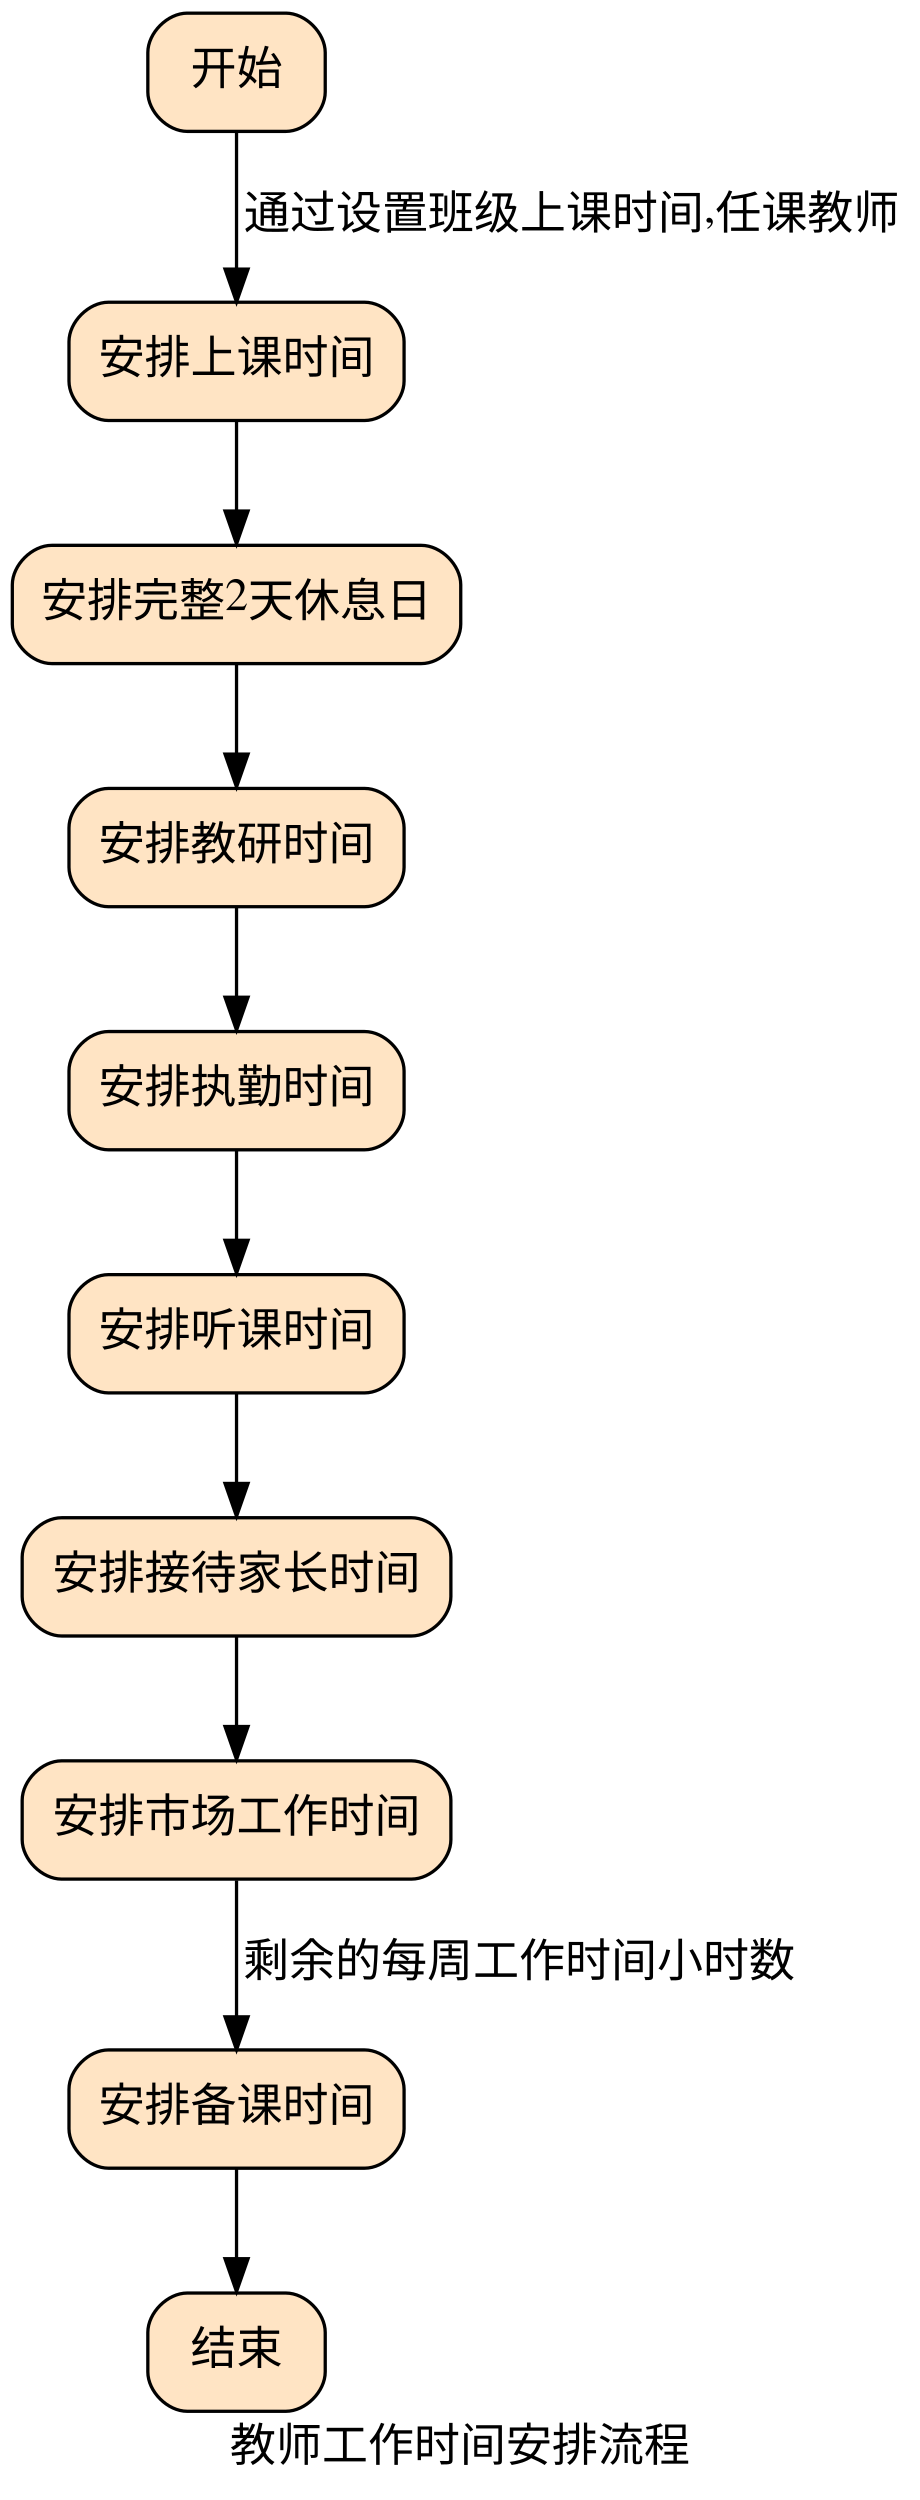
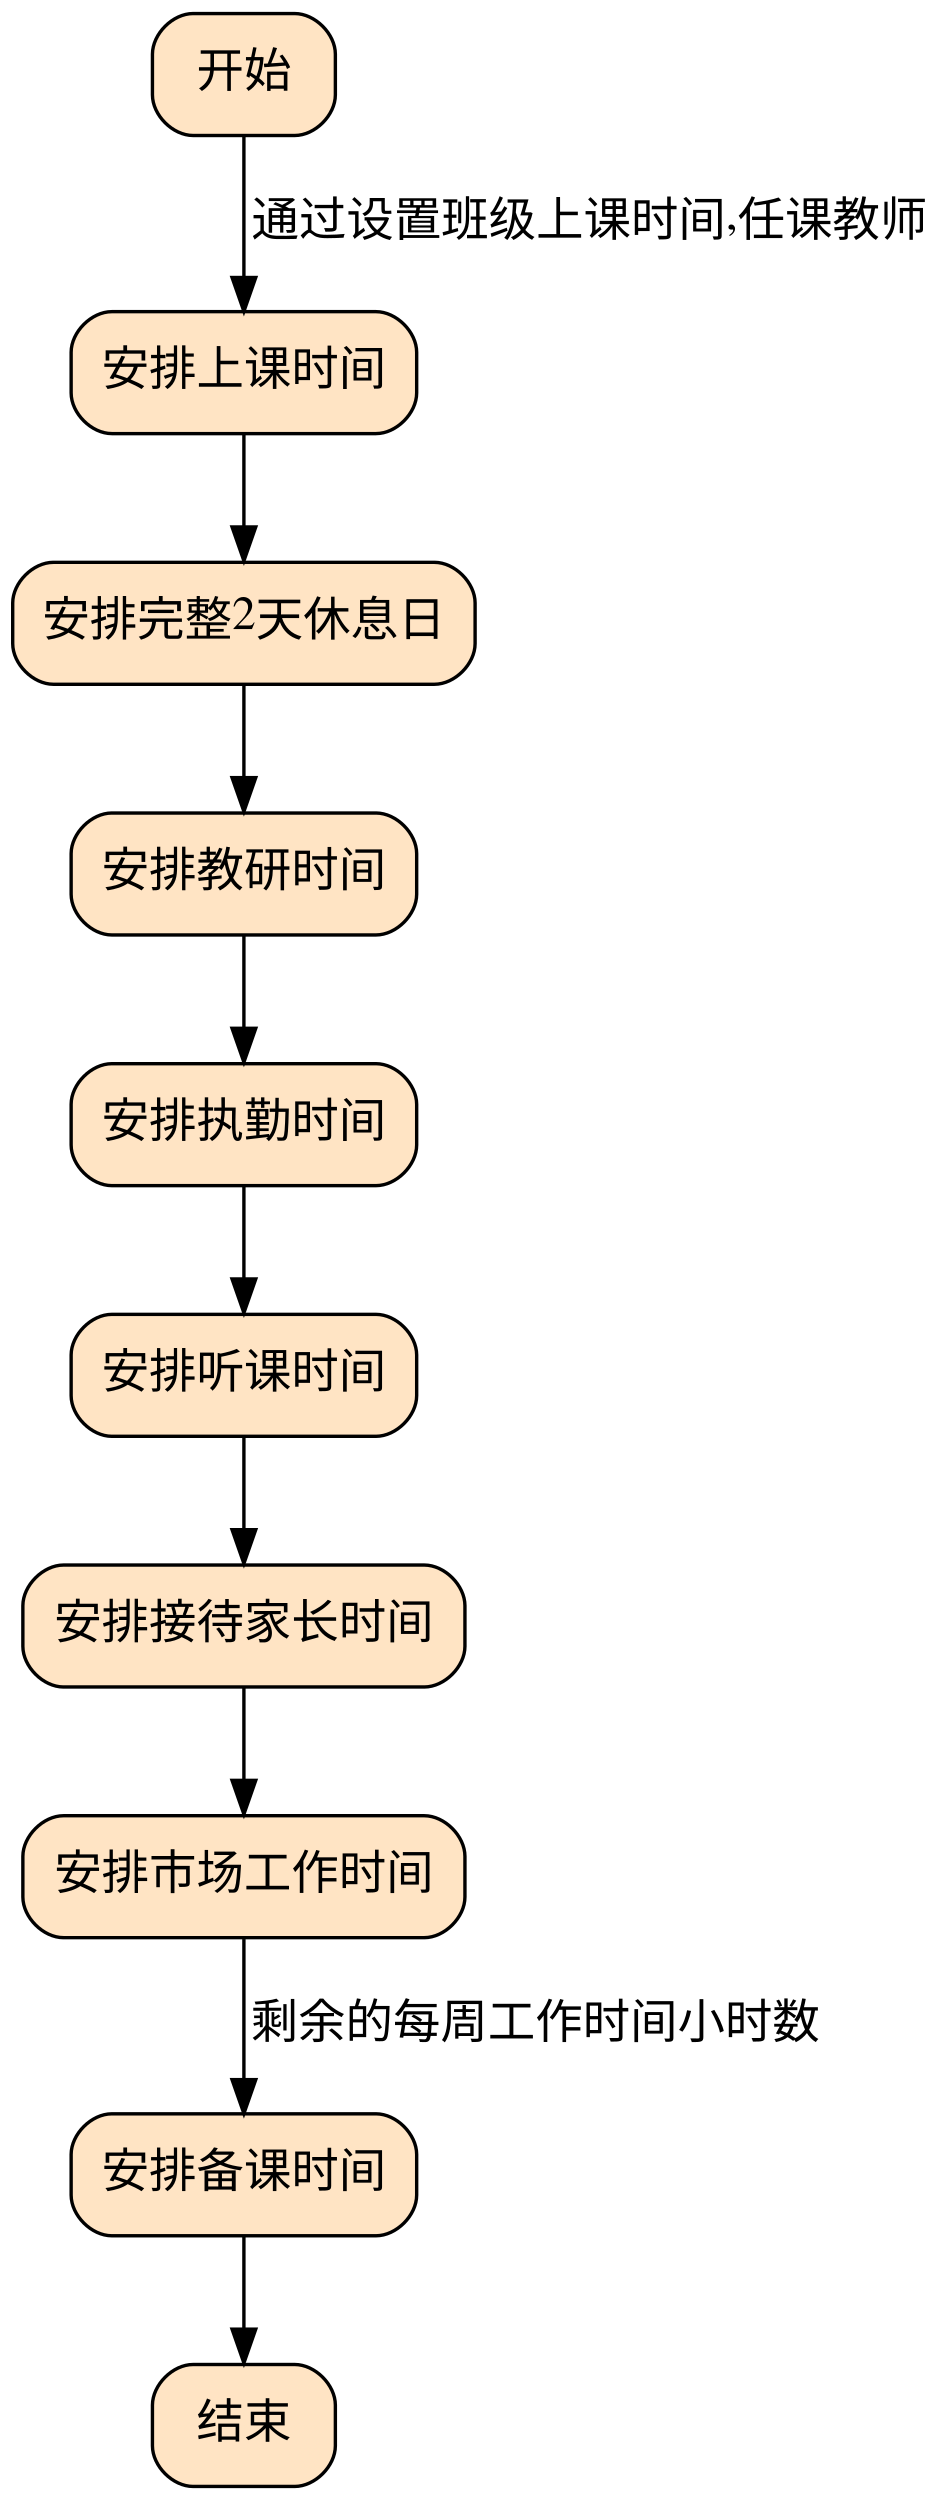
- <svg xmlns="http://www.w3.org/2000/svg" width="280pt" height="761pt" viewBox="0.00 0.00 280.00 761.00">
-   <g id="graph0" class="graph" transform="scale(1 1) rotate(0) translate(4 757)">
-     <polygon fill="white" stroke="white" points="-4,5 -4,-757 277,-757 277,5 -4,5" />
-     <text text-anchor="middle" x="136" y="-7.8" font-family="Times,serif" font-size="14.00">教师工作时间安排流程</text>
+ <svg xmlns="http://www.w3.org/2000/svg" width="280pt" height="738pt" viewBox="0.00 0.00 280.00 738.00">
+   <g id="graph0" class="graph" transform="scale(1 1) rotate(0) translate(4 734)">
+     <polygon fill="white" stroke="white" points="-4,5 -4,-734 277,-734 277,5 -4,5" />
    <g id="node1" class="node">
-       <path fill="bisque" stroke="black" d="M107,-665C107,-665 29,-665 29,-665 23,-665 17,-659 17,-653 17,-653 17,-641 17,-641 17,-635 23,-629 29,-629 29,-629 107,-629 107,-629 113,-629 119,-635 119,-641 119,-641 119,-653 119,-653 119,-659 113,-665 107,-665" />
-       <text text-anchor="middle" x="68" y="-643.3" font-family="Times,serif" font-size="14.00">安排上课时间</text>
+       <path fill="bisque" stroke="black" d="M107,-642C107,-642 29,-642 29,-642 23,-642 17,-636 17,-630 17,-630 17,-618 17,-618 17,-612 23,-606 29,-606 29,-606 107,-606 107,-606 113,-606 119,-612 119,-618 119,-618 119,-630 119,-630 119,-636 113,-642 107,-642" />
+       <text text-anchor="middle" x="68" y="-620.3" font-family="Times,serif" font-size="14.00">安排上课时间</text>
    </g>
    <g id="node2" class="node">
-       <path fill="bisque" stroke="black" d="M124.25,-591C124.25,-591 11.75,-591 11.75,-591 5.75,-591 -0.25,-585 -0.25,-579 -0.25,-579 -0.25,-567 -0.25,-567 -0.25,-561 5.75,-555 11.75,-555 11.75,-555 124.25,-555 124.25,-555 130.25,-555 136.25,-561 136.25,-567 136.25,-567 136.25,-579 136.25,-579 136.25,-585 130.25,-591 124.25,-591" />
-       <text text-anchor="middle" x="68" y="-569.3" font-family="Times,serif" font-size="14.00">安排完整2天休息日</text>
+       <path fill="bisque" stroke="black" d="M124.25,-568C124.25,-568 11.75,-568 11.75,-568 5.75,-568 -0.25,-562 -0.25,-556 -0.25,-556 -0.25,-544 -0.25,-544 -0.25,-538 5.75,-532 11.75,-532 11.75,-532 124.25,-532 124.25,-532 130.25,-532 136.25,-538 136.25,-544 136.25,-544 136.25,-556 136.25,-556 136.25,-562 130.25,-568 124.25,-568" />
+       <text text-anchor="middle" x="68" y="-546.3" font-family="Times,serif" font-size="14.00">安排完整2天休息日</text>
    </g>
    <g id="edge1" class="edge">
-       <path fill="none" stroke="black" d="M68,-628.937C68,-620.807 68,-610.876 68,-601.705" />
-       <polygon fill="black" stroke="black" points="71.5,-601.441 68,-591.441 64.5,-601.441 71.5,-601.441" />
+       <path fill="none" stroke="black" d="M68,-605.937C68,-597.807 68,-587.876 68,-578.705" />
+       <polygon fill="black" stroke="black" points="71.5,-578.441 68,-568.441 64.5,-578.441 71.5,-578.441" />
    </g>
    <g id="node3" class="node">
-       <path fill="bisque" stroke="black" d="M107,-517C107,-517 29,-517 29,-517 23,-517 17,-511 17,-505 17,-505 17,-493 17,-493 17,-487 23,-481 29,-481 29,-481 107,-481 107,-481 113,-481 119,-487 119,-493 119,-493 119,-505 119,-505 119,-511 113,-517 107,-517" />
-       <text text-anchor="middle" x="68" y="-495.3" font-family="Times,serif" font-size="14.00">安排教研时间</text>
+       <path fill="bisque" stroke="black" d="M107,-494C107,-494 29,-494 29,-494 23,-494 17,-488 17,-482 17,-482 17,-470 17,-470 17,-464 23,-458 29,-458 29,-458 107,-458 107,-458 113,-458 119,-464 119,-470 119,-470 119,-482 119,-482 119,-488 113,-494 107,-494" />
+       <text text-anchor="middle" x="68" y="-472.3" font-family="Times,serif" font-size="14.00">安排教研时间</text>
    </g>
    <g id="edge2" class="edge">
-       <path fill="none" stroke="black" d="M68,-554.937C68,-546.807 68,-536.876 68,-527.705" />
-       <polygon fill="black" stroke="black" points="71.5,-527.441 68,-517.441 64.5,-527.441 71.5,-527.441" />
+       <path fill="none" stroke="black" d="M68,-531.937C68,-523.807 68,-513.876 68,-504.705" />
+       <polygon fill="black" stroke="black" points="71.5,-504.441 68,-494.441 64.5,-504.441 71.5,-504.441" />
    </g>
    <g id="node4" class="node">
-       <path fill="bisque" stroke="black" d="M107,-443C107,-443 29,-443 29,-443 23,-443 17,-437 17,-431 17,-431 17,-419 17,-419 17,-413 23,-407 29,-407 29,-407 107,-407 107,-407 113,-407 119,-413 119,-419 119,-419 119,-431 119,-431 119,-437 113,-443 107,-443" />
-       <text text-anchor="middle" x="68" y="-421.3" font-family="Times,serif" font-size="14.00">安排执勤时间</text>
+       <path fill="bisque" stroke="black" d="M107,-420C107,-420 29,-420 29,-420 23,-420 17,-414 17,-408 17,-408 17,-396 17,-396 17,-390 23,-384 29,-384 29,-384 107,-384 107,-384 113,-384 119,-390 119,-396 119,-396 119,-408 119,-408 119,-414 113,-420 107,-420" />
+       <text text-anchor="middle" x="68" y="-398.3" font-family="Times,serif" font-size="14.00">安排执勤时间</text>
    </g>
    <g id="edge3" class="edge">
-       <path fill="none" stroke="black" d="M68,-480.937C68,-472.807 68,-462.876 68,-453.705" />
-       <polygon fill="black" stroke="black" points="71.5,-453.441 68,-443.441 64.5,-453.441 71.5,-453.441" />
+       <path fill="none" stroke="black" d="M68,-457.937C68,-449.807 68,-439.876 68,-430.705" />
+       <polygon fill="black" stroke="black" points="71.5,-430.441 68,-420.441 64.5,-430.441 71.5,-430.441" />
    </g>
    <g id="node5" class="node">
-       <path fill="bisque" stroke="black" d="M107,-369C107,-369 29,-369 29,-369 23,-369 17,-363 17,-357 17,-357 17,-345 17,-345 17,-339 23,-333 29,-333 29,-333 107,-333 107,-333 113,-333 119,-339 119,-345 119,-345 119,-357 119,-357 119,-363 113,-369 107,-369" />
-       <text text-anchor="middle" x="68" y="-347.3" font-family="Times,serif" font-size="14.00">安排听课时间</text>
+       <path fill="bisque" stroke="black" d="M107,-346C107,-346 29,-346 29,-346 23,-346 17,-340 17,-334 17,-334 17,-322 17,-322 17,-316 23,-310 29,-310 29,-310 107,-310 107,-310 113,-310 119,-316 119,-322 119,-322 119,-334 119,-334 119,-340 113,-346 107,-346" />
+       <text text-anchor="middle" x="68" y="-324.3" font-family="Times,serif" font-size="14.00">安排听课时间</text>
    </g>
    <g id="edge4" class="edge">
-       <path fill="none" stroke="black" d="M68,-406.937C68,-398.807 68,-388.876 68,-379.705" />
-       <polygon fill="black" stroke="black" points="71.5,-379.441 68,-369.441 64.5,-379.441 71.5,-379.441" />
+       <path fill="none" stroke="black" d="M68,-383.937C68,-375.807 68,-365.876 68,-356.705" />
+       <polygon fill="black" stroke="black" points="71.5,-356.441 68,-346.441 64.5,-356.441 71.5,-356.441" />
    </g>
    <g id="node6" class="node">
-       <path fill="bisque" stroke="black" d="M121.25,-295C121.25,-295 14.75,-295 14.75,-295 8.75,-295 2.75,-289 2.75,-283 2.75,-283 2.75,-271 2.75,-271 2.75,-265 8.75,-259 14.75,-259 14.75,-259 121.25,-259 121.25,-259 127.25,-259 133.25,-265 133.25,-271 133.25,-271 133.25,-283 133.25,-283 133.25,-289 127.25,-295 121.25,-295" />
-       <text text-anchor="middle" x="68" y="-273.3" font-family="Times,serif" font-size="14.00">安排接待家长时间</text>
+       <path fill="bisque" stroke="black" d="M121.25,-272C121.25,-272 14.75,-272 14.75,-272 8.75,-272 2.75,-266 2.75,-260 2.75,-260 2.75,-248 2.75,-248 2.75,-242 8.75,-236 14.75,-236 14.75,-236 121.25,-236 121.25,-236 127.25,-236 133.25,-242 133.25,-248 133.25,-248 133.25,-260 133.25,-260 133.25,-266 127.25,-272 121.25,-272" />
+       <text text-anchor="middle" x="68" y="-250.3" font-family="Times,serif" font-size="14.00">安排接待家长时间</text>
    </g>
    <g id="edge5" class="edge">
-       <path fill="none" stroke="black" d="M68,-332.937C68,-324.807 68,-314.876 68,-305.705" />
-       <polygon fill="black" stroke="black" points="71.5,-305.441 68,-295.441 64.5,-305.441 71.5,-305.441" />
+       <path fill="none" stroke="black" d="M68,-309.937C68,-301.807 68,-291.876 68,-282.705" />
+       <polygon fill="black" stroke="black" points="71.5,-282.441 68,-272.441 64.5,-282.441 71.5,-282.441" />
    </g>
    <g id="node7" class="node">
-       <path fill="bisque" stroke="black" d="M121.25,-221C121.25,-221 14.75,-221 14.75,-221 8.75,-221 2.75,-215 2.75,-209 2.75,-209 2.75,-197 2.75,-197 2.75,-191 8.75,-185 14.75,-185 14.75,-185 121.25,-185 121.25,-185 127.25,-185 133.25,-191 133.25,-197 133.25,-197 133.25,-209 133.25,-209 133.25,-215 127.25,-221 121.25,-221" />
-       <text text-anchor="middle" x="68" y="-199.3" font-family="Times,serif" font-size="14.00">安排市场工作时间</text>
+       <path fill="bisque" stroke="black" d="M121.25,-198C121.25,-198 14.75,-198 14.75,-198 8.75,-198 2.75,-192 2.75,-186 2.75,-186 2.75,-174 2.75,-174 2.75,-168 8.75,-162 14.75,-162 14.75,-162 121.25,-162 121.25,-162 127.25,-162 133.25,-168 133.25,-174 133.25,-174 133.25,-186 133.25,-186 133.25,-192 127.25,-198 121.25,-198" />
+       <text text-anchor="middle" x="68" y="-176.3" font-family="Times,serif" font-size="14.00">安排市场工作时间</text>
    </g>
    <g id="edge6" class="edge">
-       <path fill="none" stroke="black" d="M68,-258.937C68,-250.807 68,-240.876 68,-231.705" />
-       <polygon fill="black" stroke="black" points="71.5,-231.441 68,-221.441 64.5,-231.441 71.5,-231.441" />
+       <path fill="none" stroke="black" d="M68,-235.937C68,-227.807 68,-217.876 68,-208.705" />
+       <polygon fill="black" stroke="black" points="71.5,-208.441 68,-198.441 64.5,-208.441 71.5,-208.441" />
    </g>
    <g id="node9" class="node">
-       <path fill="bisque" stroke="black" d="M107,-133C107,-133 29,-133 29,-133 23,-133 17,-127 17,-121 17,-121 17,-109 17,-109 17,-103 23,-97 29,-97 29,-97 107,-97 107,-97 113,-97 119,-103 119,-109 119,-109 119,-121 119,-121 119,-127 113,-133 107,-133" />
-       <text text-anchor="middle" x="68" y="-111.3" font-family="Times,serif" font-size="14.00">安排备课时间</text>
+       <path fill="bisque" stroke="black" d="M107,-110C107,-110 29,-110 29,-110 23,-110 17,-104 17,-98 17,-98 17,-86 17,-86 17,-80 23,-74 29,-74 29,-74 107,-74 107,-74 113,-74 119,-80 119,-86 119,-86 119,-98 119,-98 119,-104 113,-110 107,-110" />
+       <text text-anchor="middle" x="68" y="-88.3" font-family="Times,serif" font-size="14.00">安排备课时间</text>
    </g>
    <g id="edge8" class="edge">
-       <path fill="none" stroke="black" d="M68,-184.597C68,-172.746 68,-156.817 68,-143.292" />
-       <polygon fill="black" stroke="black" points="71.5,-143.084 68,-133.084 64.5,-143.084 71.5,-143.084" />
-       <text text-anchor="middle" x="154" y="-155.3" font-family="Times,serif" font-size="14.00">剩余的每周工作时间小时数</text>
+       <path fill="none" stroke="black" d="M68,-161.597C68,-149.746 68,-133.817 68,-120.292" />
+       <polygon fill="black" stroke="black" points="71.5,-120.084 68,-110.084 64.5,-120.084 71.5,-120.084" />
+       <text text-anchor="middle" x="154" y="-132.3" font-family="Times,serif" font-size="14.00">剩余的每周工作时间小时数</text>
    </g>
    <g id="node8" class="node">
-       <path fill="bisque" stroke="black" d="M83,-753C83,-753 53,-753 53,-753 47,-753 41,-747 41,-741 41,-741 41,-729 41,-729 41,-723 47,-717 53,-717 53,-717 83,-717 83,-717 89,-717 95,-723 95,-729 95,-729 95,-741 95,-741 95,-747 89,-753 83,-753" />
-       <text text-anchor="middle" x="68" y="-731.3" font-family="Times,serif" font-size="14.00">开始</text>
+       <path fill="bisque" stroke="black" d="M83,-730C83,-730 53,-730 53,-730 47,-730 41,-724 41,-718 41,-718 41,-706 41,-706 41,-700 47,-694 53,-694 53,-694 83,-694 83,-694 89,-694 95,-700 95,-706 95,-706 95,-718 95,-718 95,-724 89,-730 83,-730" />
+       <text text-anchor="middle" x="68" y="-708.3" font-family="Times,serif" font-size="14.00">开始</text>
    </g>
    <g id="edge7" class="edge">
-       <path fill="none" stroke="black" d="M68,-716.597C68,-704.746 68,-688.817 68,-675.292" />
-       <polygon fill="black" stroke="black" points="71.5,-675.084 68,-665.084 64.5,-675.084 71.5,-675.084" />
-       <text text-anchor="middle" x="170" y="-687.3" font-family="Times,serif" font-size="14.00">通过设置班级上课时间,任课教师</text>
+       <path fill="none" stroke="black" d="M68,-693.597C68,-681.746 68,-665.817 68,-652.292" />
+       <polygon fill="black" stroke="black" points="71.5,-652.084 68,-642.084 64.5,-652.084 71.5,-652.084" />
+       <text text-anchor="middle" x="170" y="-664.3" font-family="Times,serif" font-size="14.00">通过设置班级上课时间,任课教师</text>
    </g>
    <g id="node10" class="node">
-       <path fill="bisque" stroke="black" d="M83,-59C83,-59 53,-59 53,-59 47,-59 41,-53 41,-47 41,-47 41,-35 41,-35 41,-29 47,-23 53,-23 53,-23 83,-23 83,-23 89,-23 95,-29 95,-35 95,-35 95,-47 95,-47 95,-53 89,-59 83,-59" />
-       <text text-anchor="middle" x="68" y="-37.3" font-family="Times,serif" font-size="14.00">结束</text>
+       <path fill="bisque" stroke="black" d="M83,-36C83,-36 53,-36 53,-36 47,-36 41,-30 41,-24 41,-24 41,-12 41,-12 41,-6 47,-0 53,-0 53,-0 83,-0 83,-0 89,-0 95,-6 95,-12 95,-12 95,-24 95,-24 95,-30 89,-36 83,-36" />
+       <text text-anchor="middle" x="68" y="-14.3" font-family="Times,serif" font-size="14.00">结束</text>
    </g>
    <g id="edge9" class="edge">
-       <path fill="none" stroke="black" d="M68,-96.937C68,-88.807 68,-78.876 68,-69.705" />
-       <polygon fill="black" stroke="black" points="71.5,-69.441 68,-59.441 64.5,-69.441 71.5,-69.441" />
+       <path fill="none" stroke="black" d="M68,-73.937C68,-65.807 68,-55.876 68,-46.705" />
+       <polygon fill="black" stroke="black" points="71.5,-46.441 68,-36.441 64.5,-46.441 71.5,-46.441" />
    </g>
  </g>
</svg>
